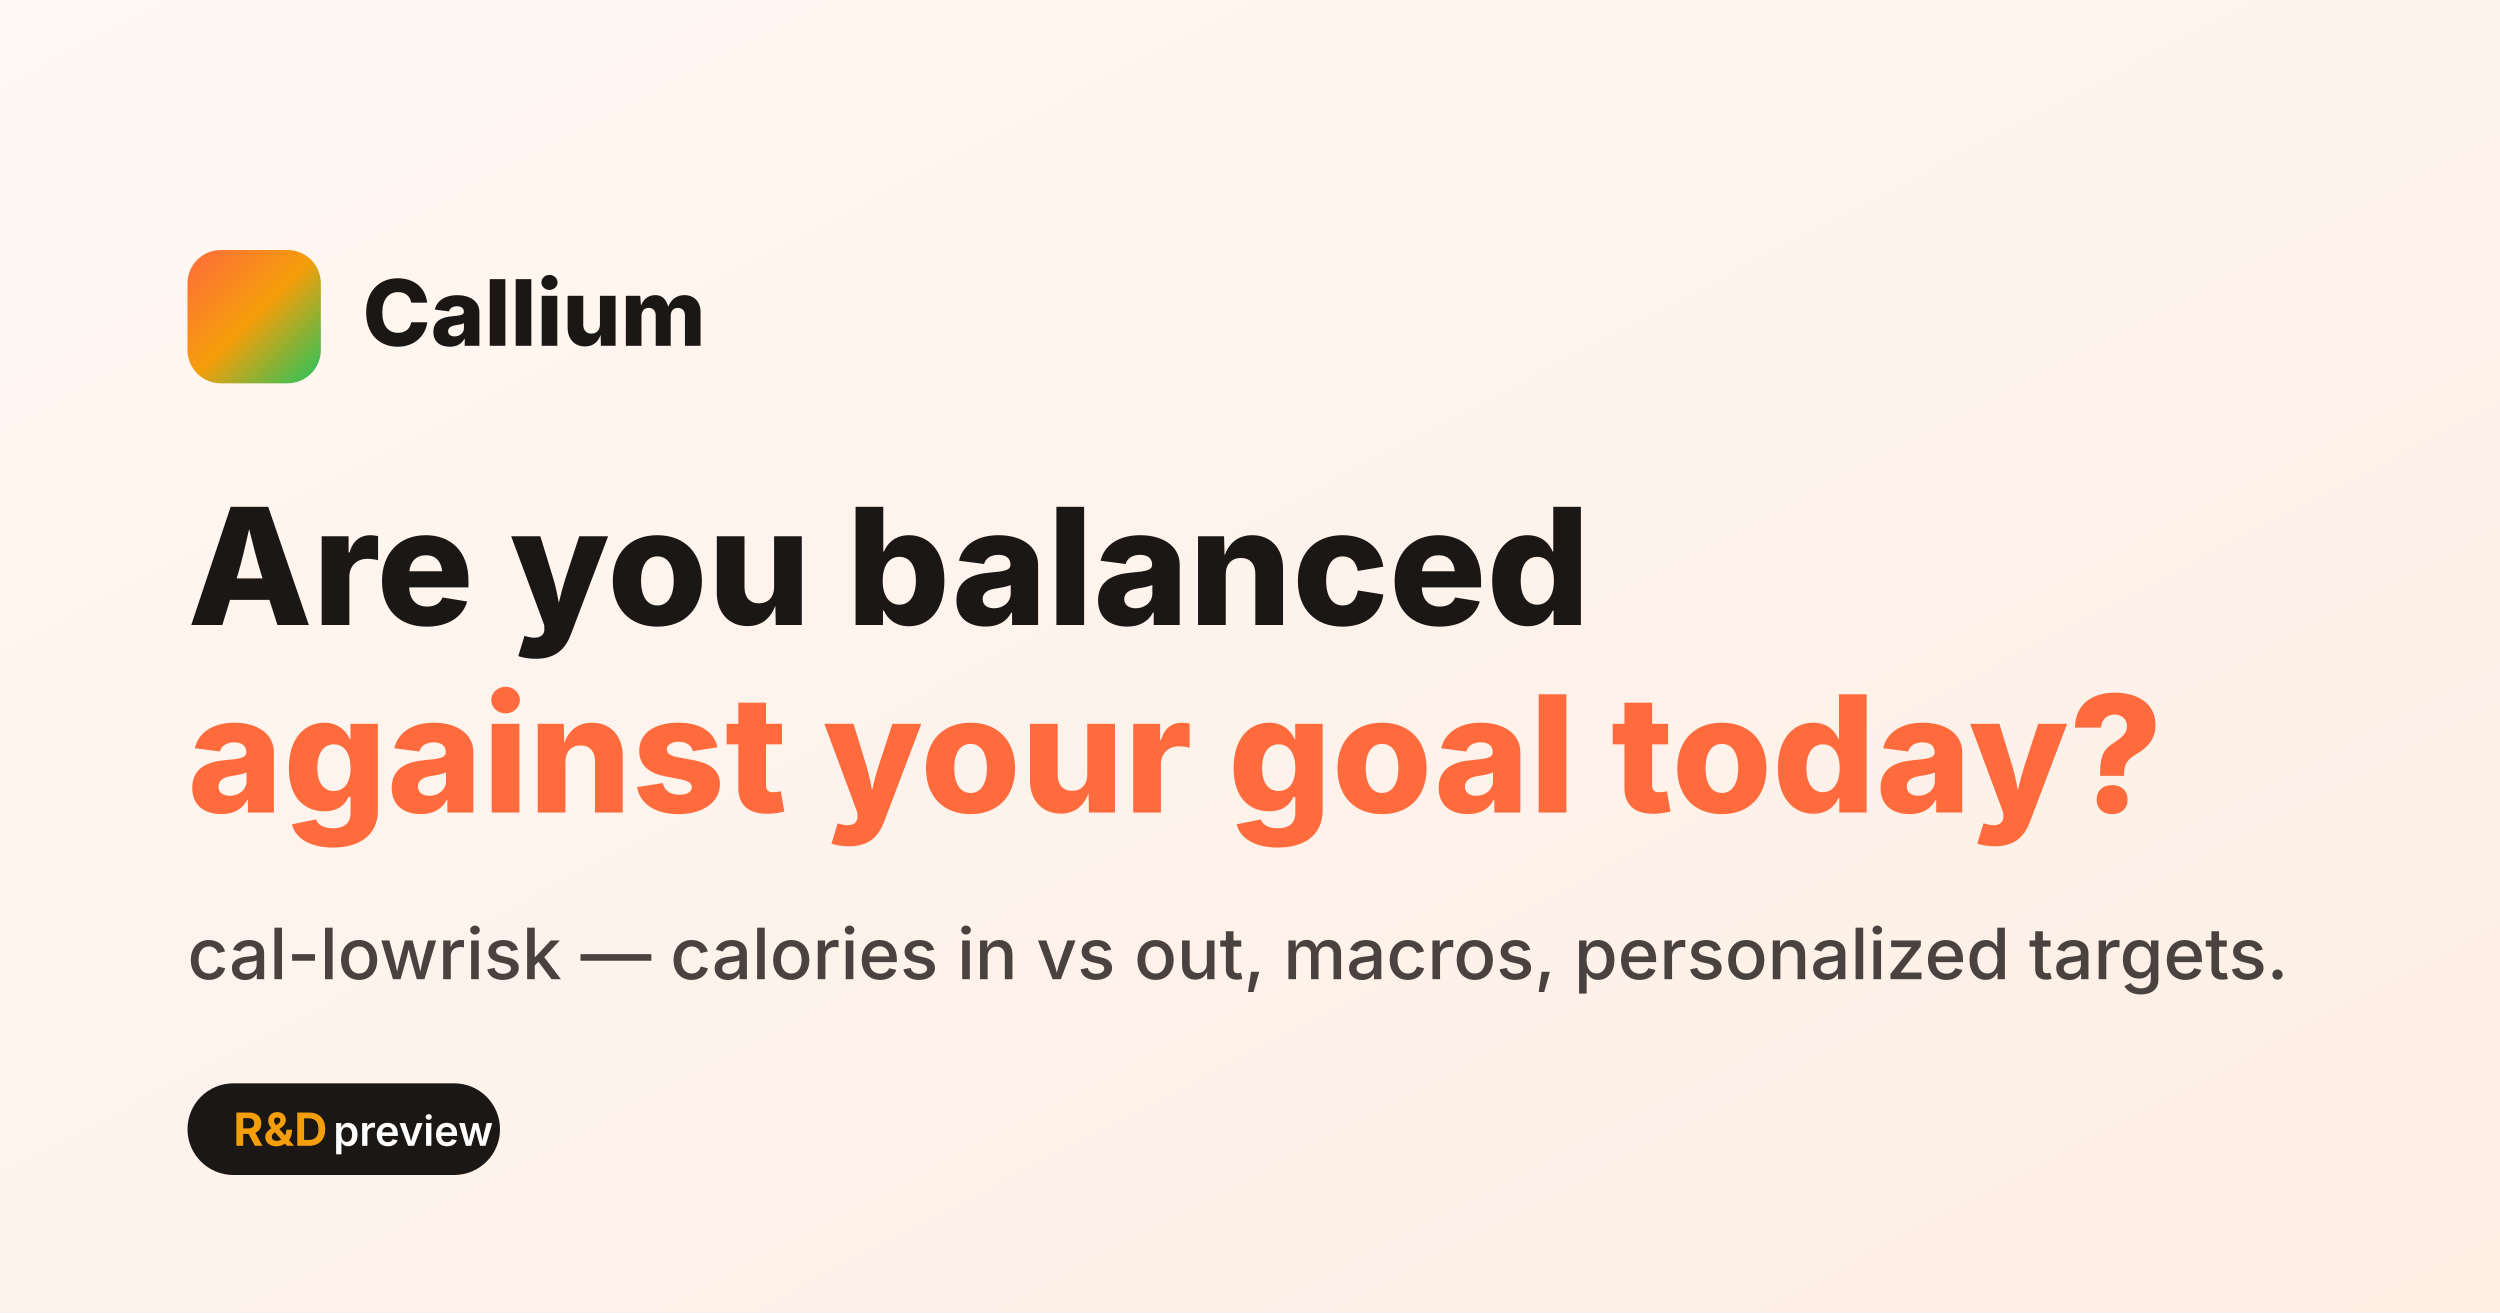
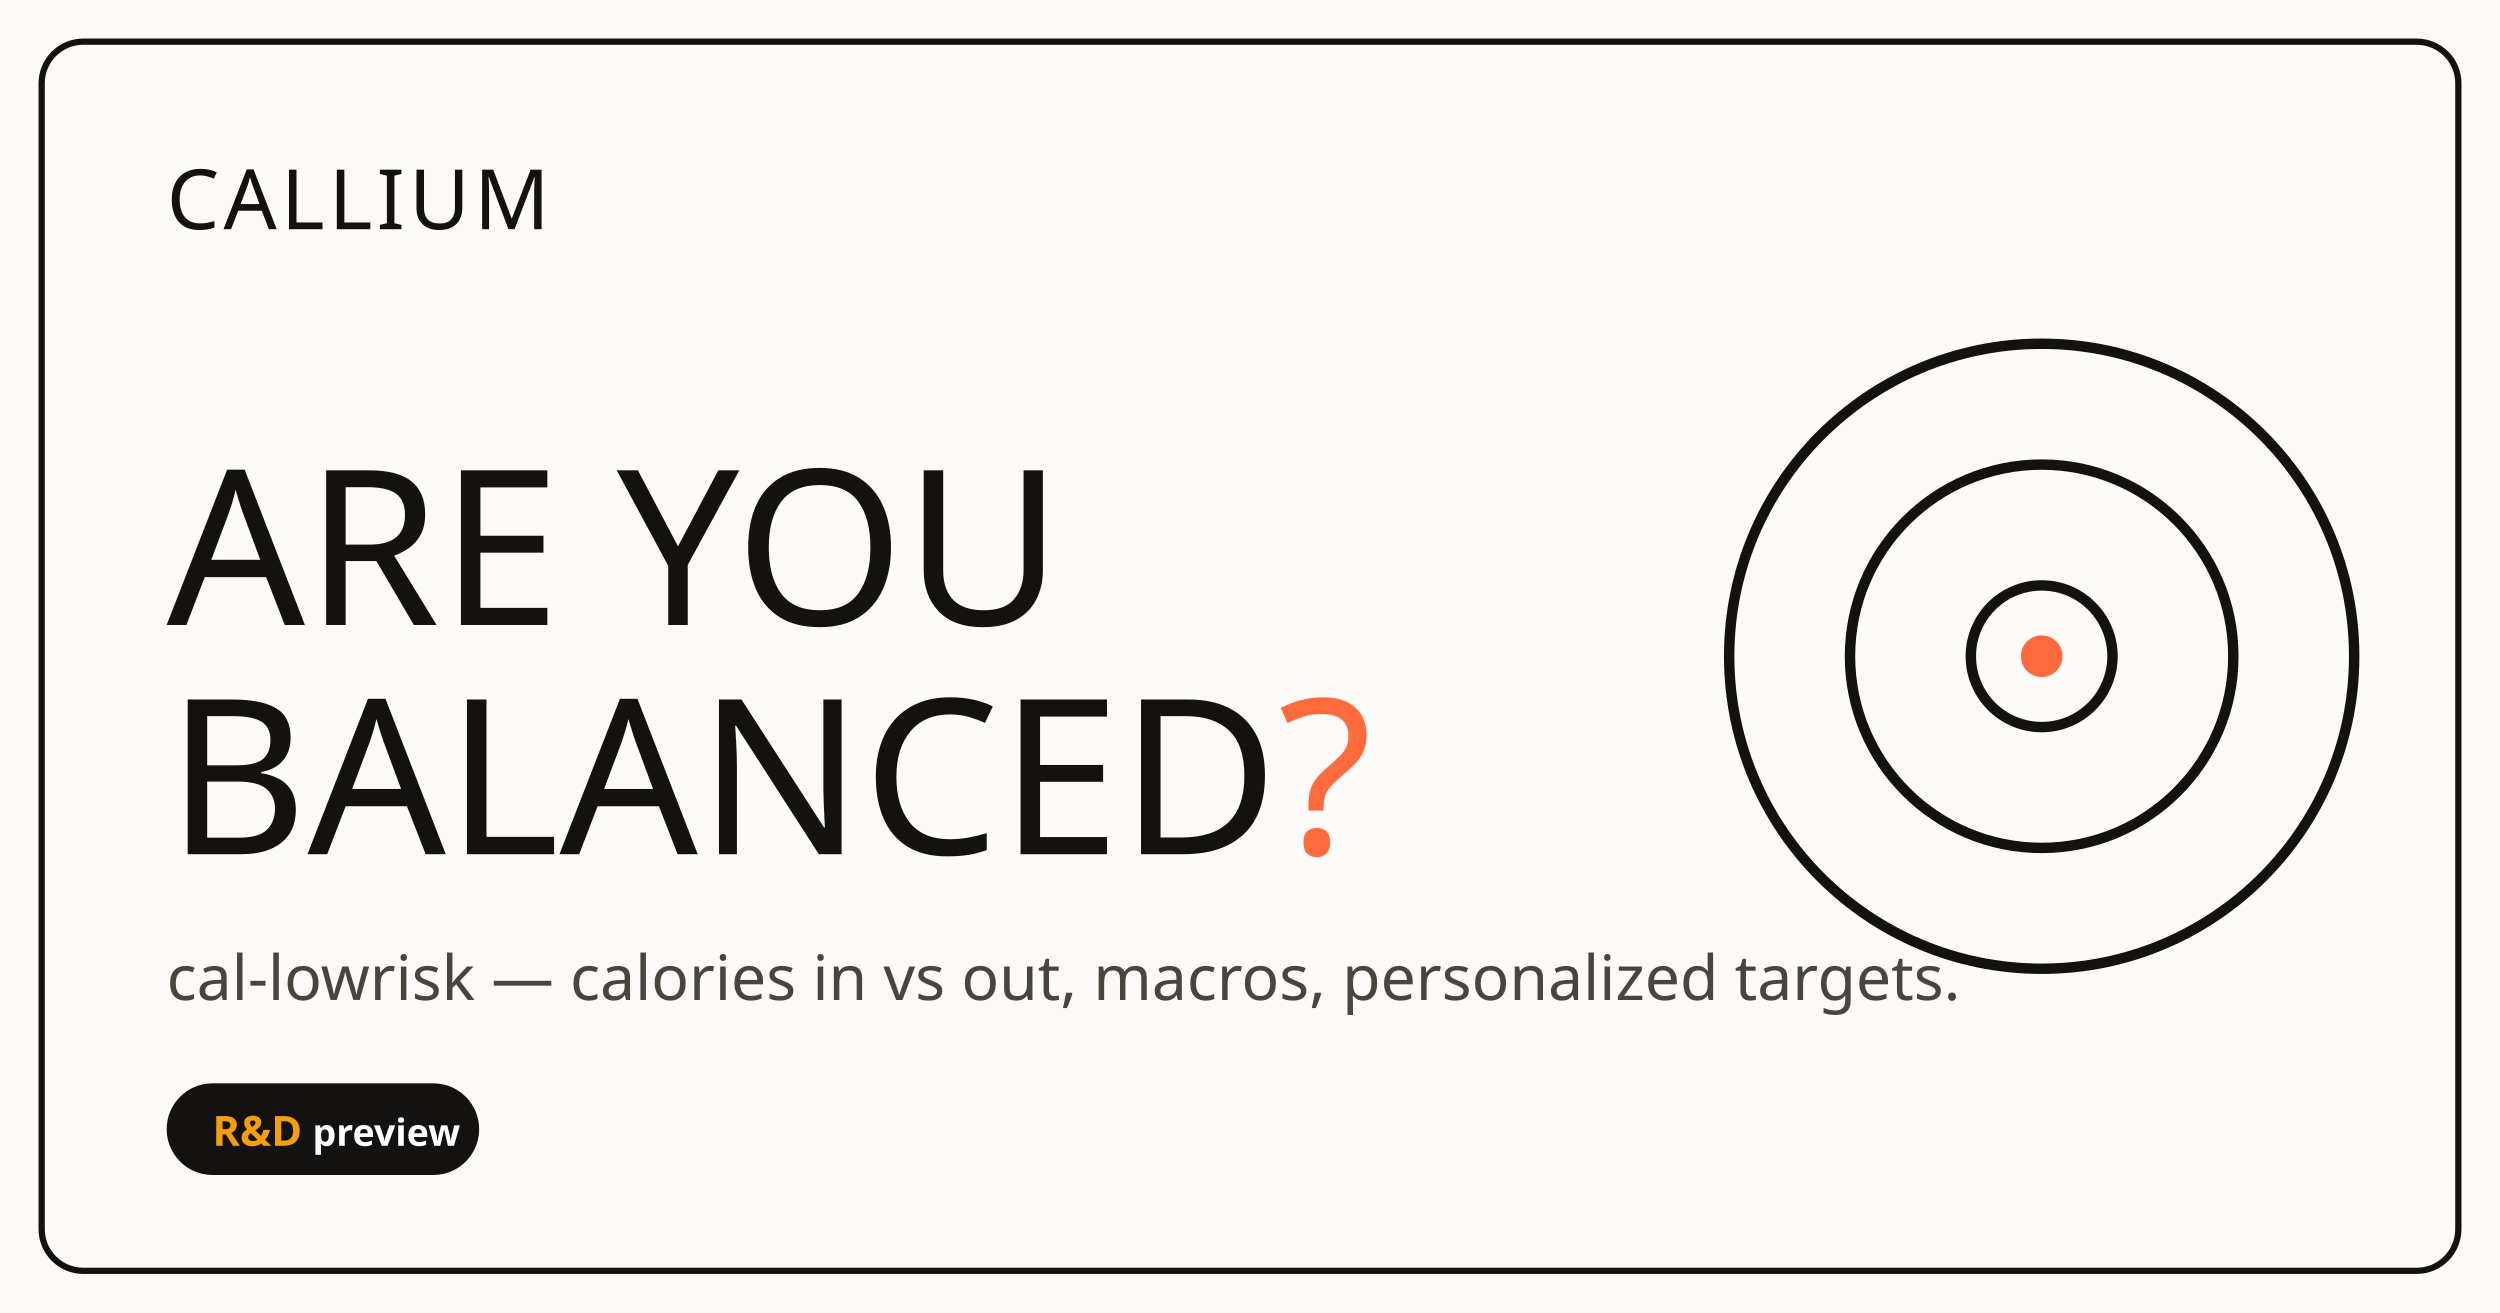
<svg xmlns="http://www.w3.org/2000/svg" viewBox="0 0 1200 630" width="1200" height="630">
-   <defs>
-     <linearGradient id="bg" x1="0" y1="0" x2="1" y2="1">
-       <stop offset="0" stop-color="#fff8f3" />
-       <stop offset="1" stop-color="#fdeee4" />
-     </linearGradient>
-     <linearGradient id="mark" x1="0" y1="0" x2="1" y2="1">
-       <stop offset="0" stop-color="#ff6b3d" />
-       <stop offset=".5" stop-color="#f59e0b" />
-       <stop offset="1" stop-color="#22c55e" />
-     </linearGradient>
-   </defs>
-   <rect width="1200" height="630" fill="url(#bg)" />
-   <g transform="translate(90,120)">
-     <rect width="64" height="64" rx="16" fill="url(#mark)" />
-     <text x="84" y="46" font-family="Inter, sans-serif" font-size="44" font-weight="800" fill="#1b1715">Callium</text>
+   <rect width="1200" height="630" fill="#fcfbf9" />
+   <rect x="20" y="20" width="1160" height="590" rx="20" fill="none" stroke="#141210" stroke-width="3" />
+   <text x="80" y="110" font-family="Impact, 'Arial Narrow Bold', sans-serif" font-size="40" letter-spacing="2" fill="#141210">CALLIUM</text>
+   <text x="80" y="300" font-family="Impact, 'Arial Narrow Bold', sans-serif" font-size="104" fill="#141210">ARE YOU</text>
+   <text x="80" y="410" font-family="Impact, 'Arial Narrow Bold', sans-serif" font-size="104" fill="#141210">BALANCED<tspan fill="#ff6b3d">?</tspan>
+   </text>
+   <text x="80" y="480" font-family="Poppins, sans-serif" font-size="30" fill="#4a443f">cal-lowrisk — calories in vs out, macros, personalized targets.</text>
+   <g transform="translate(80,520)">
+     <rect width="150" height="44" rx="22" fill="#141210" />
+     <text x="22" y="30" font-family="Poppins, sans-serif" font-size="20" font-weight="700" fill="#f59e0b">R&amp;D</text>
+     <text x="70" y="30" font-family="Poppins, sans-serif" font-size="18" font-weight="600" fill="#fff">preview</text>
  </g>
-   <text x="90" y="300" font-family="Inter, sans-serif" font-size="78" font-weight="800" fill="#1b1715">Are you balanced</text>
-   <text x="90" y="390" font-family="Inter, sans-serif" font-size="78" font-weight="800" fill="#ff6b3d">against your goal today?</text>
-   <text x="90" y="470" font-family="Inter, sans-serif" font-size="34" font-weight="500" fill="#4a423e">cal-lowrisk — calories in vs out, macros, personalized targets.</text>
-   <g transform="translate(90,520)">
-     <rect width="150" height="44" rx="22" fill="#1b1715" />
-     <text x="22" y="30" font-family="Inter, sans-serif" font-size="22" font-weight="700" fill="#f59e0b">R&amp;D</text>
-     <text x="70" y="30" font-family="Inter, sans-serif" font-size="20" font-weight="600" fill="#fff">preview</text>
+   <g transform="translate(980,315)" fill="none" stroke="#141210" stroke-width="5">
+     <circle r="150" />
+     <circle r="92" />
+     <circle r="34" />
  </g>
+   <circle cx="980" cy="315" r="10" fill="#ff6b3d" />
</svg>
